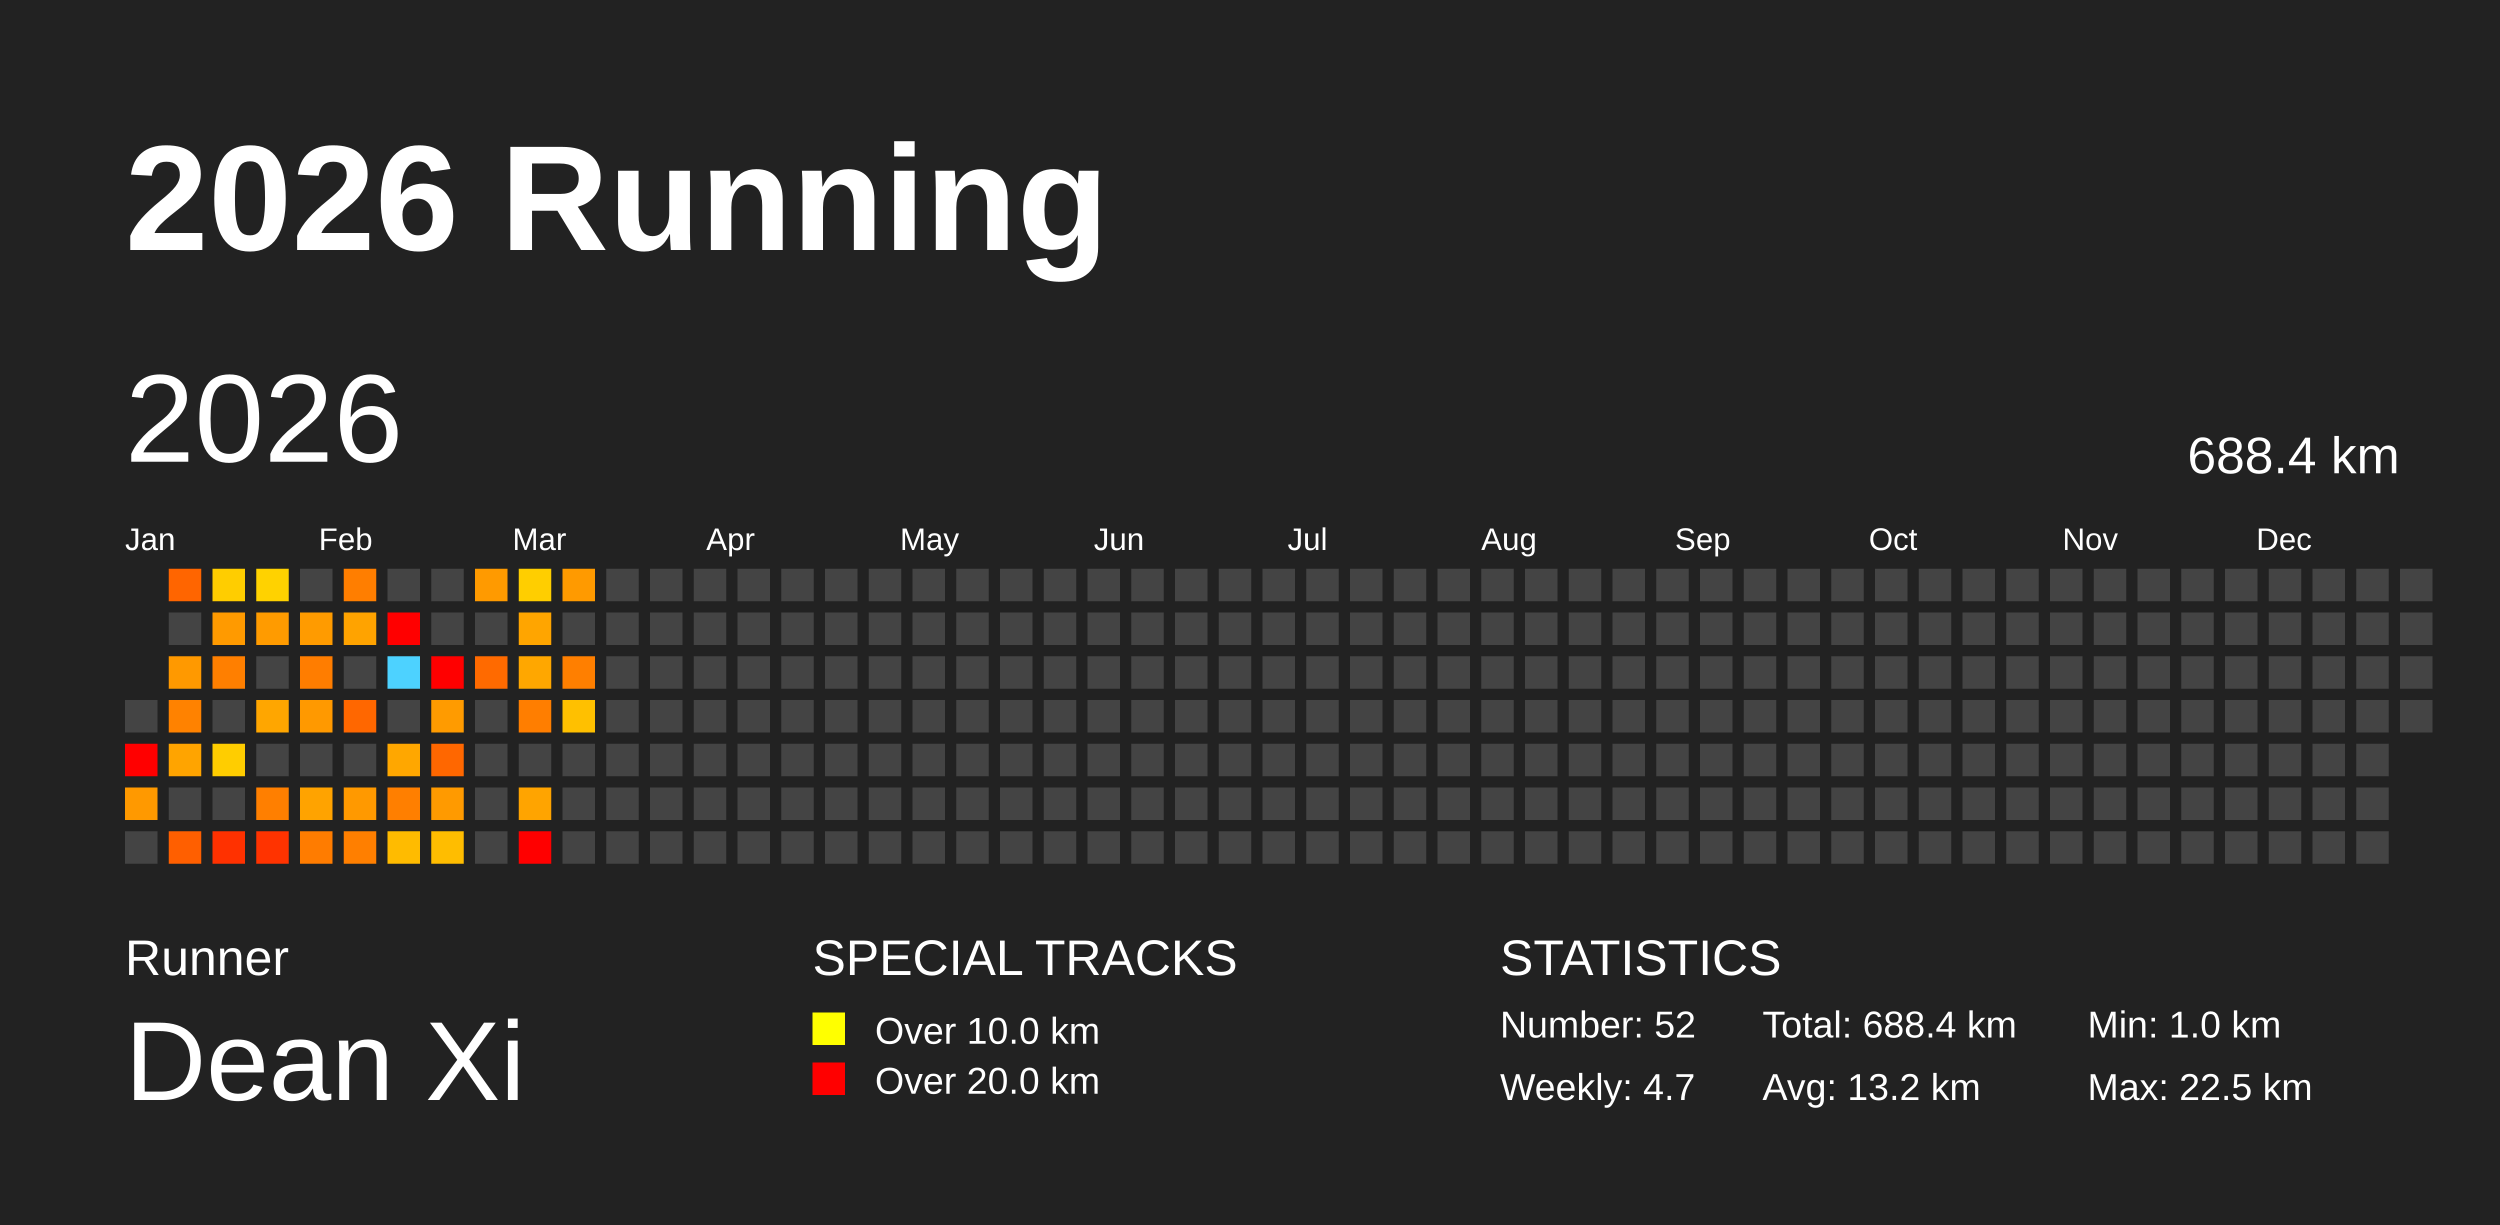
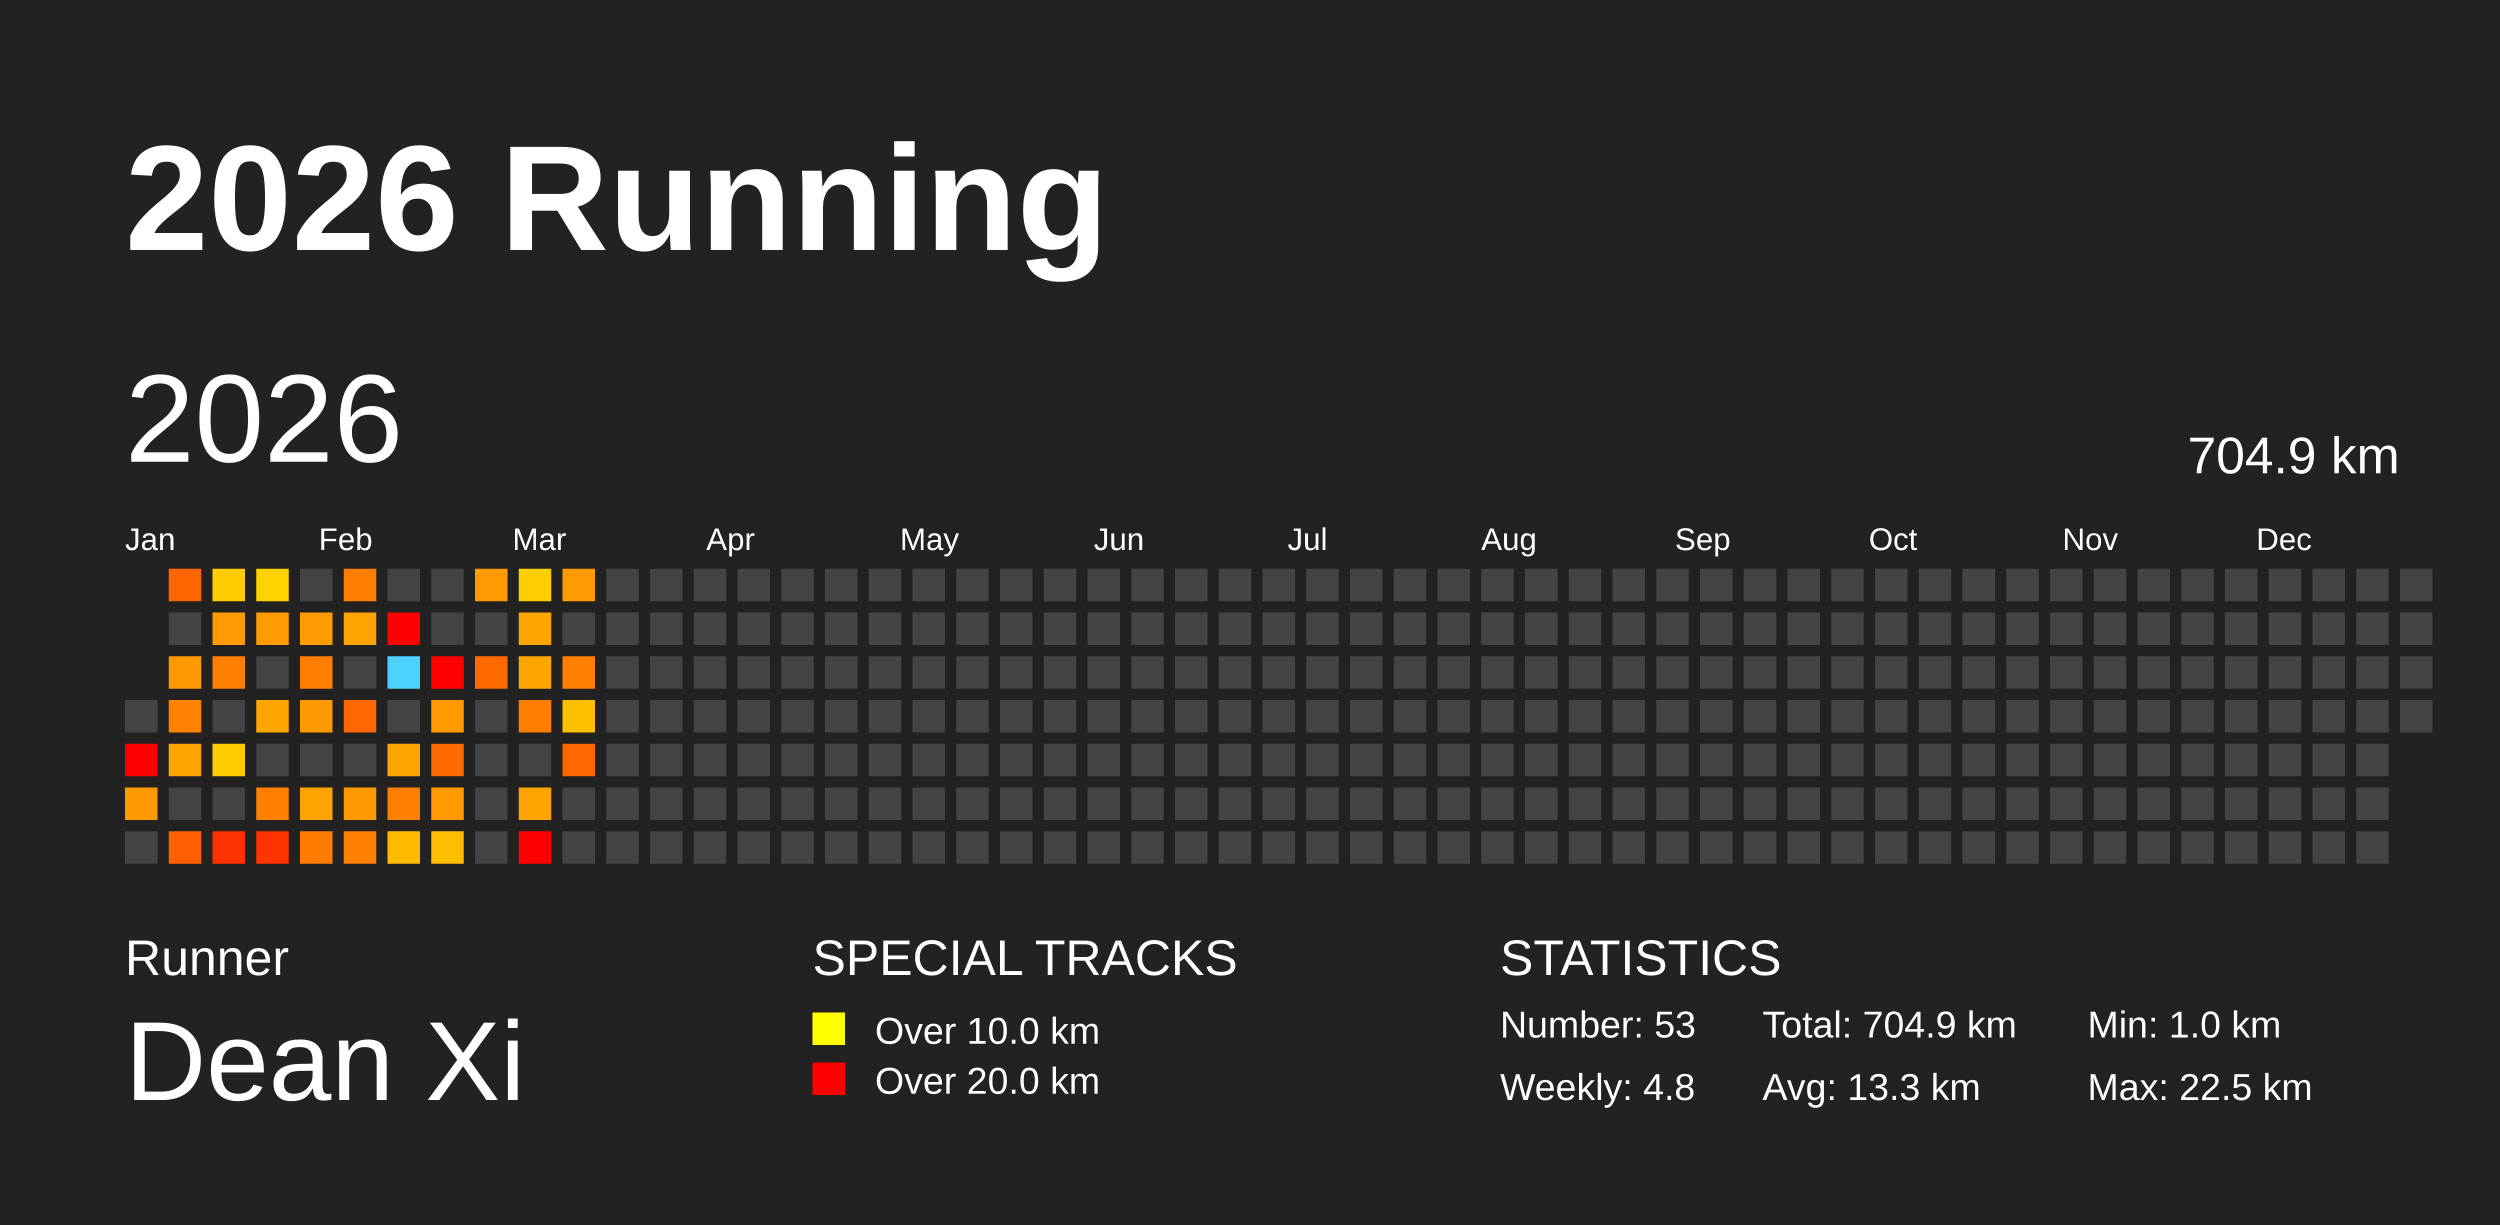
<svg xmlns="http://www.w3.org/2000/svg" baseProfile="full" height="98mm" version="1.1" viewBox="0,0,200,98" width="200mm">
  <defs />
  <rect fill="#222222" height="98" width="200" x="0" y="0" />
  <text fill="#FFFFFF" style="font-size:12px; font-family:Arial; font-weight:bold;" x="10" y="20">2026 Running</text>
  <text fill="#FFFFFF" style="font-size:4px; font-family:Arial" x="10" y="78">Runner</text>
  <text fill="#FFFFFF" style="font-size:9px; font-family:Arial" x="10" y="88">Dean Xi</text>
  <text fill="#FFFFFF" style="font-size:4px; font-family:Arial" x="65" y="78">SPECIAL TRACKS</text>
  <rect fill="yellow" height="2.6" width="2.6" x="65" y="81" />
  <text fill="#FFFFFF" style="font-size:3px; font-family:Arial" x="70" y="83.5">Over 10.0 km</text>
  <rect fill="red" height="2.6" width="2.6" x="65" y="85" />
  <text fill="#FFFFFF" style="font-size:3px; font-family:Arial" x="70" y="87.5">Over 20.0 km</text>
  <text fill="#FFFFFF" style="font-size:4px; font-family:Arial" x="120" y="78">STATISTICS</text>
-   <text fill="#FFFFFF" style="font-size:3px; font-family:Arial" x="120" y="83">Number: 52</text>
-   <text fill="#FFFFFF" style="font-size:3px; font-family:Arial" x="120" y="88">Weekly: 4.7</text>
-   <text fill="#FFFFFF" style="font-size:3px; font-family:Arial" x="141" y="83">Total: 688.4 km</text>
-   <text fill="#FFFFFF" style="font-size:3px; font-family:Arial" x="141" y="88">Avg: 13.2 km</text>
+   <text fill="#FFFFFF" style="font-size:3px; font-family:Arial" x="120" y="83">Number: 53</text>
+   <text fill="#FFFFFF" style="font-size:3px; font-family:Arial" x="120" y="88">Weekly: 4.8</text>
+   <text fill="#FFFFFF" style="font-size:3px; font-family:Arial" x="141" y="83">Total: 704.9 km</text>
+   <text fill="#FFFFFF" style="font-size:3px; font-family:Arial" x="141" y="88">Avg: 13.3 km</text>
  <text fill="#FFFFFF" style="font-size:3px; font-family:Arial" x="167" y="83">Min: 1.0 km</text>
  <text fill="#FFFFFF" style="font-size:3px; font-family:Arial" x="167" y="88">Max: 22.5 km</text>
  <text dominant-baseline="hanging" fill="#FFFFFF" style="font-size:10.0px; font-family:Arial;" x="10" y="30">2026</text>
-   <text dominant-baseline="hanging" fill="#FFFFFF" style="font-size:4.125px; font-family:Arial;" x="175" y="35">688.4 km</text>
+   <text dominant-baseline="hanging" fill="#FFFFFF" style="font-size:4.125px; font-family:Arial;" x="175" y="35">704.9 km</text>
  <text fill="#FFFFFF" style="font-size:2.5px; font-family:Arial" x="10.0" y="44">Jan</text>
  <text fill="#FFFFFF" style="font-size:2.5px; font-family:Arial" x="25.5" y="44">Feb</text>
  <text fill="#FFFFFF" style="font-size:2.5px; font-family:Arial" x="41.0" y="44">Mar</text>
  <text fill="#FFFFFF" style="font-size:2.5px; font-family:Arial" x="56.5" y="44">Apr</text>
  <text fill="#FFFFFF" style="font-size:2.5px; font-family:Arial" x="72.0" y="44">May</text>
  <text fill="#FFFFFF" style="font-size:2.5px; font-family:Arial" x="87.5" y="44">Jun</text>
  <text fill="#FFFFFF" style="font-size:2.5px; font-family:Arial" x="103.0" y="44">Jul</text>
  <text fill="#FFFFFF" style="font-size:2.5px; font-family:Arial" x="118.5" y="44">Aug</text>
  <text fill="#FFFFFF" style="font-size:2.5px; font-family:Arial" x="134.0" y="44">Sep</text>
  <text fill="#FFFFFF" style="font-size:2.5px; font-family:Arial" x="149.5" y="44">Oct</text>
  <text fill="#FFFFFF" style="font-size:2.5px; font-family:Arial" x="165.0" y="44">Nov</text>
  <text fill="#FFFFFF" style="font-size:2.5px; font-family:Arial" x="180.5" y="44">Dec</text>
  <rect fill="#444444" height="2.6" width="2.6" x="10.0" y="56.0" />
  <rect fill="red" height="2.6" width="2.6" x="10.0" y="59.5" />
  <rect fill="#ff9900" height="2.6" width="2.6" x="10.0" y="63.0" />
  <rect fill="#444444" height="2.6" width="2.6" x="10.0" y="66.5" />
  <rect fill="#ff6500" height="2.6" width="2.6" x="13.5" y="45.5" />
  <rect fill="#444444" height="2.6" width="2.6" x="13.5" y="49.0" />
  <rect fill="#ff9900" height="2.6" width="2.6" x="13.5" y="52.5" />
  <rect fill="#ff8200" height="2.6" width="2.6" x="13.5" y="56.0" />
  <rect fill="#ffa400" height="2.6" width="2.6" x="13.5" y="59.5" />
  <rect fill="#444444" height="2.6" width="2.6" x="13.5" y="63.0" />
  <rect fill="#ff5f00" height="2.6" width="2.6" x="13.5" y="66.5" />
  <rect fill="#ffcd00" height="2.6" width="2.6" x="17.0" y="45.5" />
  <rect fill="#ff9a00" height="2.6" width="2.6" x="17.0" y="49.0" />
  <rect fill="#ff7f00" height="2.6" width="2.6" x="17.0" y="52.5" />
  <rect fill="#444444" height="2.6" width="2.6" x="17.0" y="56.0" />
  <rect fill="#ffcd00" height="2.6" width="2.6" x="17.0" y="59.5" />
  <rect fill="#444444" height="2.6" width="2.6" x="17.0" y="63.0" />
  <rect fill="#ff3100" height="2.6" width="2.6" x="17.0" y="66.5" />
  <rect fill="#ffd200" height="2.6" width="2.6" x="20.5" y="45.5" />
  <rect fill="#ff9b00" height="2.6" width="2.6" x="20.5" y="49.0" />
  <rect fill="#444444" height="2.6" width="2.6" x="20.5" y="52.5" />
  <rect fill="#ffa600" height="2.6" width="2.6" x="20.5" y="56.0" />
  <rect fill="#444444" height="2.6" width="2.6" x="20.5" y="59.5" />
  <rect fill="#ff7f00" height="2.6" width="2.6" x="20.5" y="63.0" />
  <rect fill="#ff3300" height="2.6" width="2.6" x="20.5" y="66.5" />
  <rect fill="#444444" height="2.6" width="2.6" x="24.0" y="45.5" />
  <rect fill="#ff9b00" height="2.6" width="2.6" x="24.0" y="49.0" />
  <rect fill="#ff7d00" height="2.6" width="2.6" x="24.0" y="52.5" />
  <rect fill="#ff9900" height="2.6" width="2.6" x="24.0" y="56.0" />
  <rect fill="#444444" height="2.6" width="2.6" x="24.0" y="59.5" />
  <rect fill="#ffa300" height="2.6" width="2.6" x="24.0" y="63.0" />
  <rect fill="#ff7c00" height="2.6" width="2.6" x="24.0" y="66.5" />
  <rect fill="#ff7e00" height="2.6" width="2.6" x="27.5" y="45.5" />
  <rect fill="#ffa300" height="2.6" width="2.6" x="27.5" y="49.0" />
  <rect fill="#444444" height="2.6" width="2.6" x="27.5" y="52.5" />
  <rect fill="#ff6700" height="2.6" width="2.6" x="27.5" y="56.0" />
  <rect fill="#444444" height="2.6" width="2.6" x="27.5" y="59.5" />
  <rect fill="#ff9900" height="2.6" width="2.6" x="27.5" y="63.0" />
  <rect fill="#ff7f00" height="2.6" width="2.6" x="27.5" y="66.5" />
  <rect fill="#444444" height="2.6" width="2.6" x="31.0" y="45.5" />
  <rect fill="red" height="2.6" width="2.6" x="31.0" y="49.0" />
  <rect fill="#4dd2ff" height="2.6" width="2.6" x="31.0" y="52.5" />
  <rect fill="#444444" height="2.6" width="2.6" x="31.0" y="56.0" />
  <rect fill="#ffa700" height="2.6" width="2.6" x="31.0" y="59.5" />
  <rect fill="#ff7f00" height="2.6" width="2.6" x="31.0" y="63.0" />
  <rect fill="#ffbb00" height="2.6" width="2.6" x="31.0" y="66.5" />
  <rect fill="#444444" height="2.6" width="2.6" x="34.5" y="45.5" />
  <rect fill="#444444" height="2.6" width="2.6" x="34.5" y="49.0" />
  <rect fill="red" height="2.6" width="2.6" x="34.5" y="52.5" />
  <rect fill="#ff9b00" height="2.6" width="2.6" x="34.5" y="56.0" />
  <rect fill="#ff6700" height="2.6" width="2.6" x="34.5" y="59.5" />
  <rect fill="#ff9a00" height="2.6" width="2.6" x="34.5" y="63.0" />
  <rect fill="#ffbd00" height="2.6" width="2.6" x="34.5" y="66.5" />
  <rect fill="#ff9a00" height="2.6" width="2.6" x="38.0" y="45.5" />
  <rect fill="#444444" height="2.6" width="2.6" x="38.0" y="49.0" />
  <rect fill="#ff6a00" height="2.6" width="2.6" x="38.0" y="52.5" />
  <rect fill="#444444" height="2.6" width="2.6" x="38.0" y="56.0" />
  <rect fill="#444444" height="2.6" width="2.6" x="38.0" y="59.5" />
  <rect fill="#444444" height="2.6" width="2.6" x="38.0" y="63.0" />
  <rect fill="#444444" height="2.6" width="2.6" x="38.0" y="66.5" />
  <rect fill="#ffce00" height="2.6" width="2.6" x="41.5" y="45.5" />
  <rect fill="#ffa500" height="2.6" width="2.6" x="41.5" y="49.0" />
  <rect fill="#ffa700" height="2.6" width="2.6" x="41.5" y="52.5" />
  <rect fill="#ff7e00" height="2.6" width="2.6" x="41.5" y="56.0" />
  <rect fill="#444444" height="2.6" width="2.6" x="41.5" y="59.5" />
  <rect fill="#ffa400" height="2.6" width="2.6" x="41.5" y="63.0" />
  <rect fill="red" height="2.6" width="2.6" x="41.5" y="66.5" />
  <rect fill="#ff9a00" height="2.6" width="2.6" x="45.0" y="45.5" />
  <rect fill="#444444" height="2.6" width="2.6" x="45.0" y="49.0" />
  <rect fill="#ff7f00" height="2.6" width="2.6" x="45.0" y="52.5" />
  <rect fill="#ffc000" height="2.6" width="2.6" x="45.0" y="56.0" />
-   <rect fill="#444444" height="2.6" width="2.6" x="45.0" y="59.5" />
+   <rect fill="#ff6700" height="2.6" width="2.6" x="45.0" y="59.5" />
  <rect fill="#444444" height="2.6" width="2.6" x="45.0" y="63.0" />
  <rect fill="#444444" height="2.6" width="2.6" x="45.0" y="66.5" />
  <rect fill="#444444" height="2.6" width="2.6" x="48.5" y="45.5" />
  <rect fill="#444444" height="2.6" width="2.6" x="48.5" y="49.0" />
  <rect fill="#444444" height="2.6" width="2.6" x="48.5" y="52.5" />
  <rect fill="#444444" height="2.6" width="2.6" x="48.5" y="56.0" />
  <rect fill="#444444" height="2.6" width="2.6" x="48.5" y="59.5" />
  <rect fill="#444444" height="2.6" width="2.6" x="48.5" y="63.0" />
  <rect fill="#444444" height="2.6" width="2.6" x="48.5" y="66.5" />
  <rect fill="#444444" height="2.6" width="2.6" x="52.0" y="45.5" />
  <rect fill="#444444" height="2.6" width="2.6" x="52.0" y="49.0" />
  <rect fill="#444444" height="2.6" width="2.6" x="52.0" y="52.5" />
  <rect fill="#444444" height="2.6" width="2.6" x="52.0" y="56.0" />
  <rect fill="#444444" height="2.6" width="2.6" x="52.0" y="59.5" />
  <rect fill="#444444" height="2.6" width="2.6" x="52.0" y="63.0" />
  <rect fill="#444444" height="2.6" width="2.6" x="52.0" y="66.5" />
  <rect fill="#444444" height="2.6" width="2.6" x="55.5" y="45.5" />
  <rect fill="#444444" height="2.6" width="2.6" x="55.5" y="49.0" />
  <rect fill="#444444" height="2.6" width="2.6" x="55.5" y="52.5" />
  <rect fill="#444444" height="2.6" width="2.6" x="55.5" y="56.0" />
  <rect fill="#444444" height="2.6" width="2.6" x="55.5" y="59.5" />
  <rect fill="#444444" height="2.6" width="2.6" x="55.5" y="63.0" />
  <rect fill="#444444" height="2.6" width="2.6" x="55.5" y="66.5" />
  <rect fill="#444444" height="2.6" width="2.6" x="59.0" y="45.5" />
  <rect fill="#444444" height="2.6" width="2.6" x="59.0" y="49.0" />
  <rect fill="#444444" height="2.6" width="2.6" x="59.0" y="52.5" />
  <rect fill="#444444" height="2.6" width="2.6" x="59.0" y="56.0" />
  <rect fill="#444444" height="2.6" width="2.6" x="59.0" y="59.5" />
  <rect fill="#444444" height="2.6" width="2.6" x="59.0" y="63.0" />
  <rect fill="#444444" height="2.6" width="2.6" x="59.0" y="66.5" />
  <rect fill="#444444" height="2.6" width="2.6" x="62.5" y="45.5" />
  <rect fill="#444444" height="2.6" width="2.6" x="62.5" y="49.0" />
  <rect fill="#444444" height="2.6" width="2.6" x="62.5" y="52.5" />
  <rect fill="#444444" height="2.6" width="2.6" x="62.5" y="56.0" />
  <rect fill="#444444" height="2.6" width="2.6" x="62.5" y="59.5" />
  <rect fill="#444444" height="2.6" width="2.6" x="62.5" y="63.0" />
  <rect fill="#444444" height="2.6" width="2.6" x="62.5" y="66.5" />
  <rect fill="#444444" height="2.6" width="2.6" x="66.0" y="45.5" />
  <rect fill="#444444" height="2.6" width="2.6" x="66.0" y="49.0" />
  <rect fill="#444444" height="2.6" width="2.6" x="66.0" y="52.5" />
  <rect fill="#444444" height="2.6" width="2.6" x="66.0" y="56.0" />
  <rect fill="#444444" height="2.6" width="2.6" x="66.0" y="59.5" />
  <rect fill="#444444" height="2.6" width="2.6" x="66.0" y="63.0" />
  <rect fill="#444444" height="2.6" width="2.6" x="66.0" y="66.5" />
  <rect fill="#444444" height="2.6" width="2.6" x="69.5" y="45.5" />
  <rect fill="#444444" height="2.6" width="2.6" x="69.5" y="49.0" />
  <rect fill="#444444" height="2.6" width="2.6" x="69.5" y="52.5" />
  <rect fill="#444444" height="2.6" width="2.6" x="69.5" y="56.0" />
  <rect fill="#444444" height="2.6" width="2.6" x="69.5" y="59.5" />
  <rect fill="#444444" height="2.6" width="2.6" x="69.5" y="63.0" />
  <rect fill="#444444" height="2.6" width="2.6" x="69.5" y="66.5" />
  <rect fill="#444444" height="2.6" width="2.6" x="73.0" y="45.5" />
  <rect fill="#444444" height="2.6" width="2.6" x="73.0" y="49.0" />
  <rect fill="#444444" height="2.6" width="2.6" x="73.0" y="52.5" />
  <rect fill="#444444" height="2.6" width="2.6" x="73.0" y="56.0" />
  <rect fill="#444444" height="2.6" width="2.6" x="73.0" y="59.5" />
  <rect fill="#444444" height="2.6" width="2.6" x="73.0" y="63.0" />
  <rect fill="#444444" height="2.6" width="2.6" x="73.0" y="66.5" />
  <rect fill="#444444" height="2.6" width="2.6" x="76.5" y="45.5" />
  <rect fill="#444444" height="2.6" width="2.6" x="76.5" y="49.0" />
  <rect fill="#444444" height="2.6" width="2.6" x="76.5" y="52.5" />
  <rect fill="#444444" height="2.6" width="2.6" x="76.5" y="56.0" />
  <rect fill="#444444" height="2.6" width="2.6" x="76.5" y="59.5" />
  <rect fill="#444444" height="2.6" width="2.6" x="76.5" y="63.0" />
  <rect fill="#444444" height="2.6" width="2.6" x="76.5" y="66.5" />
  <rect fill="#444444" height="2.6" width="2.6" x="80.0" y="45.5" />
  <rect fill="#444444" height="2.6" width="2.6" x="80.0" y="49.0" />
  <rect fill="#444444" height="2.6" width="2.6" x="80.0" y="52.5" />
  <rect fill="#444444" height="2.6" width="2.6" x="80.0" y="56.0" />
  <rect fill="#444444" height="2.6" width="2.6" x="80.0" y="59.5" />
  <rect fill="#444444" height="2.6" width="2.6" x="80.0" y="63.0" />
  <rect fill="#444444" height="2.6" width="2.6" x="80.0" y="66.5" />
  <rect fill="#444444" height="2.6" width="2.6" x="83.5" y="45.5" />
  <rect fill="#444444" height="2.6" width="2.6" x="83.5" y="49.0" />
  <rect fill="#444444" height="2.6" width="2.6" x="83.5" y="52.5" />
  <rect fill="#444444" height="2.6" width="2.6" x="83.5" y="56.0" />
  <rect fill="#444444" height="2.6" width="2.6" x="83.5" y="59.5" />
  <rect fill="#444444" height="2.6" width="2.6" x="83.5" y="63.0" />
  <rect fill="#444444" height="2.6" width="2.6" x="83.5" y="66.5" />
  <rect fill="#444444" height="2.6" width="2.6" x="87.0" y="45.5" />
  <rect fill="#444444" height="2.6" width="2.6" x="87.0" y="49.0" />
  <rect fill="#444444" height="2.6" width="2.6" x="87.0" y="52.5" />
  <rect fill="#444444" height="2.6" width="2.6" x="87.0" y="56.0" />
  <rect fill="#444444" height="2.6" width="2.6" x="87.0" y="59.5" />
  <rect fill="#444444" height="2.6" width="2.6" x="87.0" y="63.0" />
  <rect fill="#444444" height="2.6" width="2.6" x="87.0" y="66.5" />
  <rect fill="#444444" height="2.6" width="2.6" x="90.5" y="45.5" />
  <rect fill="#444444" height="2.6" width="2.6" x="90.5" y="49.0" />
  <rect fill="#444444" height="2.6" width="2.6" x="90.5" y="52.5" />
  <rect fill="#444444" height="2.6" width="2.6" x="90.5" y="56.0" />
  <rect fill="#444444" height="2.6" width="2.6" x="90.5" y="59.5" />
  <rect fill="#444444" height="2.6" width="2.6" x="90.5" y="63.0" />
  <rect fill="#444444" height="2.6" width="2.6" x="90.5" y="66.5" />
  <rect fill="#444444" height="2.6" width="2.6" x="94.0" y="45.5" />
  <rect fill="#444444" height="2.6" width="2.6" x="94.0" y="49.0" />
  <rect fill="#444444" height="2.6" width="2.6" x="94.0" y="52.5" />
  <rect fill="#444444" height="2.6" width="2.6" x="94.0" y="56.0" />
  <rect fill="#444444" height="2.6" width="2.6" x="94.0" y="59.5" />
  <rect fill="#444444" height="2.6" width="2.6" x="94.0" y="63.0" />
  <rect fill="#444444" height="2.6" width="2.6" x="94.0" y="66.5" />
  <rect fill="#444444" height="2.6" width="2.6" x="97.5" y="45.5" />
  <rect fill="#444444" height="2.6" width="2.6" x="97.5" y="49.0" />
  <rect fill="#444444" height="2.6" width="2.6" x="97.5" y="52.5" />
  <rect fill="#444444" height="2.6" width="2.6" x="97.5" y="56.0" />
  <rect fill="#444444" height="2.6" width="2.6" x="97.5" y="59.5" />
  <rect fill="#444444" height="2.6" width="2.6" x="97.5" y="63.0" />
  <rect fill="#444444" height="2.6" width="2.6" x="97.5" y="66.5" />
  <rect fill="#444444" height="2.6" width="2.6" x="101.0" y="45.5" />
  <rect fill="#444444" height="2.6" width="2.6" x="101.0" y="49.0" />
  <rect fill="#444444" height="2.6" width="2.6" x="101.0" y="52.5" />
  <rect fill="#444444" height="2.6" width="2.6" x="101.0" y="56.0" />
  <rect fill="#444444" height="2.6" width="2.6" x="101.0" y="59.5" />
  <rect fill="#444444" height="2.6" width="2.6" x="101.0" y="63.0" />
  <rect fill="#444444" height="2.6" width="2.6" x="101.0" y="66.5" />
  <rect fill="#444444" height="2.6" width="2.6" x="104.5" y="45.5" />
  <rect fill="#444444" height="2.6" width="2.6" x="104.5" y="49.0" />
  <rect fill="#444444" height="2.6" width="2.6" x="104.5" y="52.5" />
  <rect fill="#444444" height="2.6" width="2.6" x="104.5" y="56.0" />
  <rect fill="#444444" height="2.6" width="2.6" x="104.5" y="59.5" />
  <rect fill="#444444" height="2.6" width="2.6" x="104.5" y="63.0" />
  <rect fill="#444444" height="2.6" width="2.6" x="104.5" y="66.5" />
  <rect fill="#444444" height="2.6" width="2.6" x="108.0" y="45.5" />
  <rect fill="#444444" height="2.6" width="2.6" x="108.0" y="49.0" />
  <rect fill="#444444" height="2.6" width="2.6" x="108.0" y="52.5" />
  <rect fill="#444444" height="2.6" width="2.6" x="108.0" y="56.0" />
  <rect fill="#444444" height="2.6" width="2.6" x="108.0" y="59.5" />
  <rect fill="#444444" height="2.6" width="2.6" x="108.0" y="63.0" />
  <rect fill="#444444" height="2.6" width="2.6" x="108.0" y="66.5" />
  <rect fill="#444444" height="2.6" width="2.6" x="111.5" y="45.5" />
  <rect fill="#444444" height="2.6" width="2.6" x="111.5" y="49.0" />
  <rect fill="#444444" height="2.6" width="2.6" x="111.5" y="52.5" />
  <rect fill="#444444" height="2.6" width="2.6" x="111.5" y="56.0" />
  <rect fill="#444444" height="2.6" width="2.6" x="111.5" y="59.5" />
  <rect fill="#444444" height="2.6" width="2.6" x="111.5" y="63.0" />
  <rect fill="#444444" height="2.6" width="2.6" x="111.5" y="66.5" />
  <rect fill="#444444" height="2.6" width="2.6" x="115.0" y="45.5" />
  <rect fill="#444444" height="2.6" width="2.6" x="115.0" y="49.0" />
  <rect fill="#444444" height="2.6" width="2.6" x="115.0" y="52.5" />
  <rect fill="#444444" height="2.6" width="2.6" x="115.0" y="56.0" />
  <rect fill="#444444" height="2.6" width="2.6" x="115.0" y="59.5" />
  <rect fill="#444444" height="2.6" width="2.6" x="115.0" y="63.0" />
  <rect fill="#444444" height="2.6" width="2.6" x="115.0" y="66.5" />
  <rect fill="#444444" height="2.6" width="2.6" x="118.5" y="45.5" />
  <rect fill="#444444" height="2.6" width="2.6" x="118.5" y="49.0" />
  <rect fill="#444444" height="2.6" width="2.6" x="118.5" y="52.5" />
  <rect fill="#444444" height="2.6" width="2.6" x="118.5" y="56.0" />
  <rect fill="#444444" height="2.6" width="2.6" x="118.5" y="59.5" />
  <rect fill="#444444" height="2.6" width="2.6" x="118.5" y="63.0" />
  <rect fill="#444444" height="2.6" width="2.6" x="118.5" y="66.5" />
  <rect fill="#444444" height="2.6" width="2.6" x="122.0" y="45.5" />
  <rect fill="#444444" height="2.6" width="2.6" x="122.0" y="49.0" />
  <rect fill="#444444" height="2.6" width="2.6" x="122.0" y="52.5" />
  <rect fill="#444444" height="2.6" width="2.6" x="122.0" y="56.0" />
  <rect fill="#444444" height="2.6" width="2.6" x="122.0" y="59.5" />
  <rect fill="#444444" height="2.6" width="2.6" x="122.0" y="63.0" />
  <rect fill="#444444" height="2.6" width="2.6" x="122.0" y="66.5" />
  <rect fill="#444444" height="2.6" width="2.6" x="125.5" y="45.5" />
  <rect fill="#444444" height="2.6" width="2.6" x="125.5" y="49.0" />
  <rect fill="#444444" height="2.6" width="2.6" x="125.5" y="52.5" />
  <rect fill="#444444" height="2.6" width="2.6" x="125.5" y="56.0" />
  <rect fill="#444444" height="2.6" width="2.6" x="125.5" y="59.5" />
  <rect fill="#444444" height="2.6" width="2.6" x="125.5" y="63.0" />
  <rect fill="#444444" height="2.6" width="2.6" x="125.5" y="66.5" />
  <rect fill="#444444" height="2.6" width="2.6" x="129.0" y="45.5" />
  <rect fill="#444444" height="2.6" width="2.6" x="129.0" y="49.0" />
  <rect fill="#444444" height="2.6" width="2.6" x="129.0" y="52.5" />
  <rect fill="#444444" height="2.6" width="2.6" x="129.0" y="56.0" />
  <rect fill="#444444" height="2.6" width="2.6" x="129.0" y="59.5" />
  <rect fill="#444444" height="2.6" width="2.6" x="129.0" y="63.0" />
  <rect fill="#444444" height="2.6" width="2.6" x="129.0" y="66.5" />
  <rect fill="#444444" height="2.6" width="2.6" x="132.5" y="45.5" />
  <rect fill="#444444" height="2.6" width="2.6" x="132.5" y="49.0" />
  <rect fill="#444444" height="2.6" width="2.6" x="132.5" y="52.5" />
  <rect fill="#444444" height="2.6" width="2.6" x="132.5" y="56.0" />
  <rect fill="#444444" height="2.6" width="2.6" x="132.5" y="59.5" />
  <rect fill="#444444" height="2.6" width="2.6" x="132.5" y="63.0" />
  <rect fill="#444444" height="2.6" width="2.6" x="132.5" y="66.5" />
  <rect fill="#444444" height="2.6" width="2.6" x="136.0" y="45.5" />
  <rect fill="#444444" height="2.6" width="2.6" x="136.0" y="49.0" />
  <rect fill="#444444" height="2.6" width="2.6" x="136.0" y="52.5" />
  <rect fill="#444444" height="2.6" width="2.6" x="136.0" y="56.0" />
  <rect fill="#444444" height="2.6" width="2.6" x="136.0" y="59.5" />
  <rect fill="#444444" height="2.6" width="2.6" x="136.0" y="63.0" />
  <rect fill="#444444" height="2.6" width="2.6" x="136.0" y="66.5" />
  <rect fill="#444444" height="2.6" width="2.6" x="139.5" y="45.5" />
  <rect fill="#444444" height="2.6" width="2.6" x="139.5" y="49.0" />
  <rect fill="#444444" height="2.6" width="2.6" x="139.5" y="52.5" />
  <rect fill="#444444" height="2.6" width="2.6" x="139.5" y="56.0" />
  <rect fill="#444444" height="2.6" width="2.6" x="139.5" y="59.5" />
  <rect fill="#444444" height="2.6" width="2.6" x="139.5" y="63.0" />
  <rect fill="#444444" height="2.6" width="2.6" x="139.5" y="66.5" />
  <rect fill="#444444" height="2.6" width="2.6" x="143.0" y="45.5" />
  <rect fill="#444444" height="2.6" width="2.6" x="143.0" y="49.0" />
  <rect fill="#444444" height="2.6" width="2.6" x="143.0" y="52.5" />
  <rect fill="#444444" height="2.6" width="2.6" x="143.0" y="56.0" />
  <rect fill="#444444" height="2.6" width="2.6" x="143.0" y="59.5" />
  <rect fill="#444444" height="2.6" width="2.6" x="143.0" y="63.0" />
  <rect fill="#444444" height="2.6" width="2.6" x="143.0" y="66.5" />
  <rect fill="#444444" height="2.6" width="2.6" x="146.5" y="45.5" />
  <rect fill="#444444" height="2.6" width="2.6" x="146.5" y="49.0" />
  <rect fill="#444444" height="2.6" width="2.6" x="146.5" y="52.5" />
  <rect fill="#444444" height="2.6" width="2.6" x="146.5" y="56.0" />
  <rect fill="#444444" height="2.6" width="2.6" x="146.5" y="59.5" />
  <rect fill="#444444" height="2.6" width="2.6" x="146.5" y="63.0" />
  <rect fill="#444444" height="2.6" width="2.6" x="146.5" y="66.5" />
  <rect fill="#444444" height="2.6" width="2.6" x="150.0" y="45.5" />
  <rect fill="#444444" height="2.6" width="2.6" x="150.0" y="49.0" />
  <rect fill="#444444" height="2.6" width="2.6" x="150.0" y="52.5" />
  <rect fill="#444444" height="2.6" width="2.6" x="150.0" y="56.0" />
  <rect fill="#444444" height="2.6" width="2.6" x="150.0" y="59.5" />
  <rect fill="#444444" height="2.6" width="2.6" x="150.0" y="63.0" />
  <rect fill="#444444" height="2.6" width="2.6" x="150.0" y="66.5" />
  <rect fill="#444444" height="2.6" width="2.6" x="153.5" y="45.5" />
  <rect fill="#444444" height="2.6" width="2.6" x="153.5" y="49.0" />
  <rect fill="#444444" height="2.6" width="2.6" x="153.5" y="52.5" />
  <rect fill="#444444" height="2.6" width="2.6" x="153.5" y="56.0" />
  <rect fill="#444444" height="2.6" width="2.6" x="153.5" y="59.5" />
  <rect fill="#444444" height="2.6" width="2.6" x="153.5" y="63.0" />
  <rect fill="#444444" height="2.6" width="2.6" x="153.5" y="66.5" />
  <rect fill="#444444" height="2.6" width="2.6" x="157.0" y="45.5" />
  <rect fill="#444444" height="2.6" width="2.6" x="157.0" y="49.0" />
  <rect fill="#444444" height="2.6" width="2.6" x="157.0" y="52.5" />
  <rect fill="#444444" height="2.6" width="2.6" x="157.0" y="56.0" />
  <rect fill="#444444" height="2.6" width="2.6" x="157.0" y="59.5" />
  <rect fill="#444444" height="2.6" width="2.6" x="157.0" y="63.0" />
  <rect fill="#444444" height="2.6" width="2.6" x="157.0" y="66.5" />
  <rect fill="#444444" height="2.6" width="2.6" x="160.5" y="45.5" />
  <rect fill="#444444" height="2.6" width="2.6" x="160.5" y="49.0" />
  <rect fill="#444444" height="2.6" width="2.6" x="160.5" y="52.5" />
  <rect fill="#444444" height="2.6" width="2.6" x="160.5" y="56.0" />
  <rect fill="#444444" height="2.6" width="2.6" x="160.5" y="59.5" />
  <rect fill="#444444" height="2.6" width="2.6" x="160.5" y="63.0" />
  <rect fill="#444444" height="2.6" width="2.6" x="160.5" y="66.5" />
  <rect fill="#444444" height="2.6" width="2.6" x="164.0" y="45.5" />
  <rect fill="#444444" height="2.6" width="2.6" x="164.0" y="49.0" />
  <rect fill="#444444" height="2.6" width="2.6" x="164.0" y="52.5" />
  <rect fill="#444444" height="2.6" width="2.6" x="164.0" y="56.0" />
  <rect fill="#444444" height="2.6" width="2.6" x="164.0" y="59.5" />
  <rect fill="#444444" height="2.6" width="2.6" x="164.0" y="63.0" />
  <rect fill="#444444" height="2.6" width="2.6" x="164.0" y="66.5" />
  <rect fill="#444444" height="2.6" width="2.6" x="167.5" y="45.5" />
  <rect fill="#444444" height="2.6" width="2.6" x="167.5" y="49.0" />
  <rect fill="#444444" height="2.6" width="2.6" x="167.5" y="52.5" />
  <rect fill="#444444" height="2.6" width="2.6" x="167.5" y="56.0" />
  <rect fill="#444444" height="2.6" width="2.6" x="167.5" y="59.5" />
  <rect fill="#444444" height="2.6" width="2.6" x="167.5" y="63.0" />
  <rect fill="#444444" height="2.6" width="2.6" x="167.5" y="66.5" />
  <rect fill="#444444" height="2.6" width="2.6" x="171.0" y="45.5" />
  <rect fill="#444444" height="2.6" width="2.6" x="171.0" y="49.0" />
  <rect fill="#444444" height="2.6" width="2.6" x="171.0" y="52.5" />
  <rect fill="#444444" height="2.6" width="2.6" x="171.0" y="56.0" />
  <rect fill="#444444" height="2.6" width="2.6" x="171.0" y="59.5" />
  <rect fill="#444444" height="2.6" width="2.6" x="171.0" y="63.0" />
  <rect fill="#444444" height="2.6" width="2.6" x="171.0" y="66.5" />
  <rect fill="#444444" height="2.6" width="2.6" x="174.5" y="45.5" />
  <rect fill="#444444" height="2.6" width="2.6" x="174.5" y="49.0" />
  <rect fill="#444444" height="2.6" width="2.6" x="174.5" y="52.5" />
  <rect fill="#444444" height="2.6" width="2.6" x="174.5" y="56.0" />
  <rect fill="#444444" height="2.6" width="2.6" x="174.5" y="59.5" />
  <rect fill="#444444" height="2.6" width="2.6" x="174.5" y="63.0" />
  <rect fill="#444444" height="2.6" width="2.6" x="174.5" y="66.5" />
  <rect fill="#444444" height="2.6" width="2.6" x="178.0" y="45.5" />
  <rect fill="#444444" height="2.6" width="2.6" x="178.0" y="49.0" />
  <rect fill="#444444" height="2.6" width="2.6" x="178.0" y="52.5" />
  <rect fill="#444444" height="2.6" width="2.6" x="178.0" y="56.0" />
  <rect fill="#444444" height="2.6" width="2.6" x="178.0" y="59.5" />
  <rect fill="#444444" height="2.6" width="2.6" x="178.0" y="63.0" />
  <rect fill="#444444" height="2.6" width="2.6" x="178.0" y="66.5" />
  <rect fill="#444444" height="2.6" width="2.6" x="181.5" y="45.5" />
  <rect fill="#444444" height="2.6" width="2.6" x="181.5" y="49.0" />
  <rect fill="#444444" height="2.6" width="2.6" x="181.5" y="52.5" />
  <rect fill="#444444" height="2.6" width="2.6" x="181.5" y="56.0" />
  <rect fill="#444444" height="2.6" width="2.6" x="181.5" y="59.5" />
  <rect fill="#444444" height="2.6" width="2.6" x="181.5" y="63.0" />
  <rect fill="#444444" height="2.6" width="2.6" x="181.5" y="66.5" />
  <rect fill="#444444" height="2.6" width="2.6" x="185.0" y="45.5" />
  <rect fill="#444444" height="2.6" width="2.6" x="185.0" y="49.0" />
  <rect fill="#444444" height="2.6" width="2.6" x="185.0" y="52.5" />
  <rect fill="#444444" height="2.6" width="2.6" x="185.0" y="56.0" />
  <rect fill="#444444" height="2.6" width="2.6" x="185.0" y="59.5" />
  <rect fill="#444444" height="2.6" width="2.6" x="185.0" y="63.0" />
  <rect fill="#444444" height="2.6" width="2.6" x="185.0" y="66.5" />
  <rect fill="#444444" height="2.6" width="2.6" x="188.5" y="45.5" />
  <rect fill="#444444" height="2.6" width="2.6" x="188.5" y="49.0" />
  <rect fill="#444444" height="2.6" width="2.6" x="188.5" y="52.5" />
  <rect fill="#444444" height="2.6" width="2.6" x="188.5" y="56.0" />
  <rect fill="#444444" height="2.6" width="2.6" x="188.5" y="59.5" />
  <rect fill="#444444" height="2.6" width="2.6" x="188.5" y="63.0" />
  <rect fill="#444444" height="2.6" width="2.6" x="188.5" y="66.5" />
  <rect fill="#444444" height="2.6" width="2.6" x="192.0" y="45.5" />
  <rect fill="#444444" height="2.6" width="2.6" x="192.0" y="49.0" />
  <rect fill="#444444" height="2.6" width="2.6" x="192.0" y="52.5" />
  <rect fill="#444444" height="2.6" width="2.6" x="192.0" y="56.0" />
</svg>
